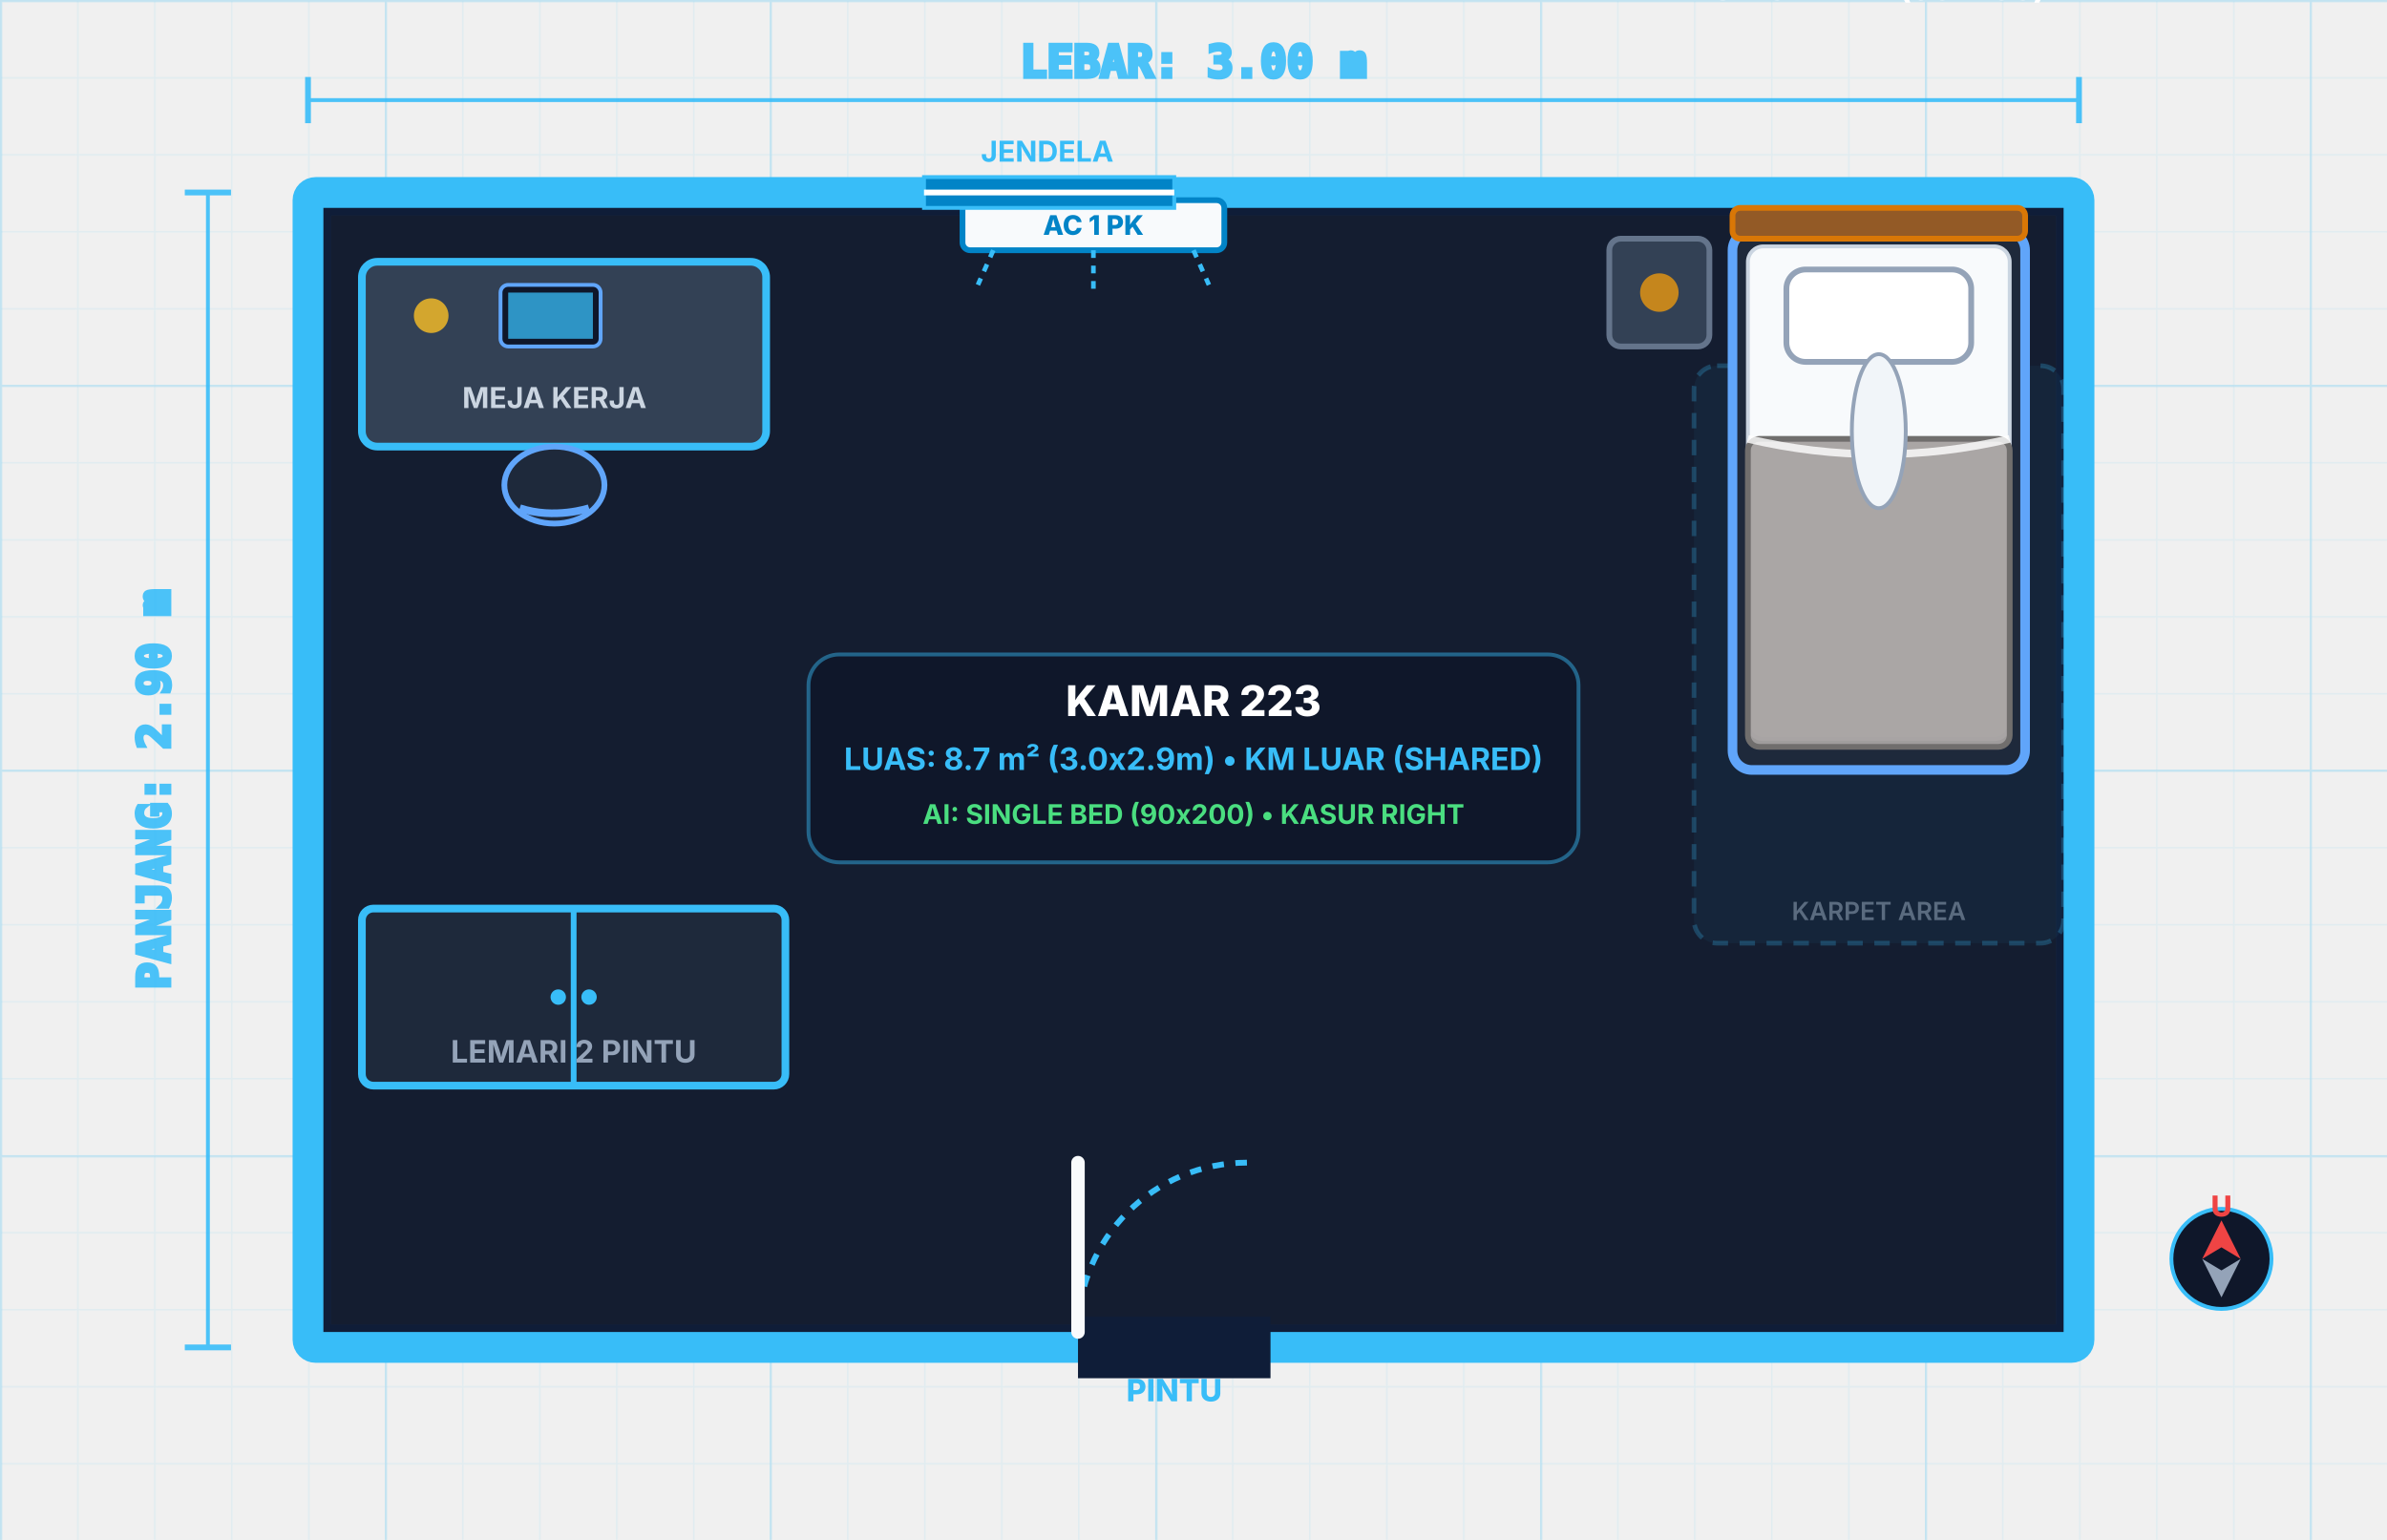
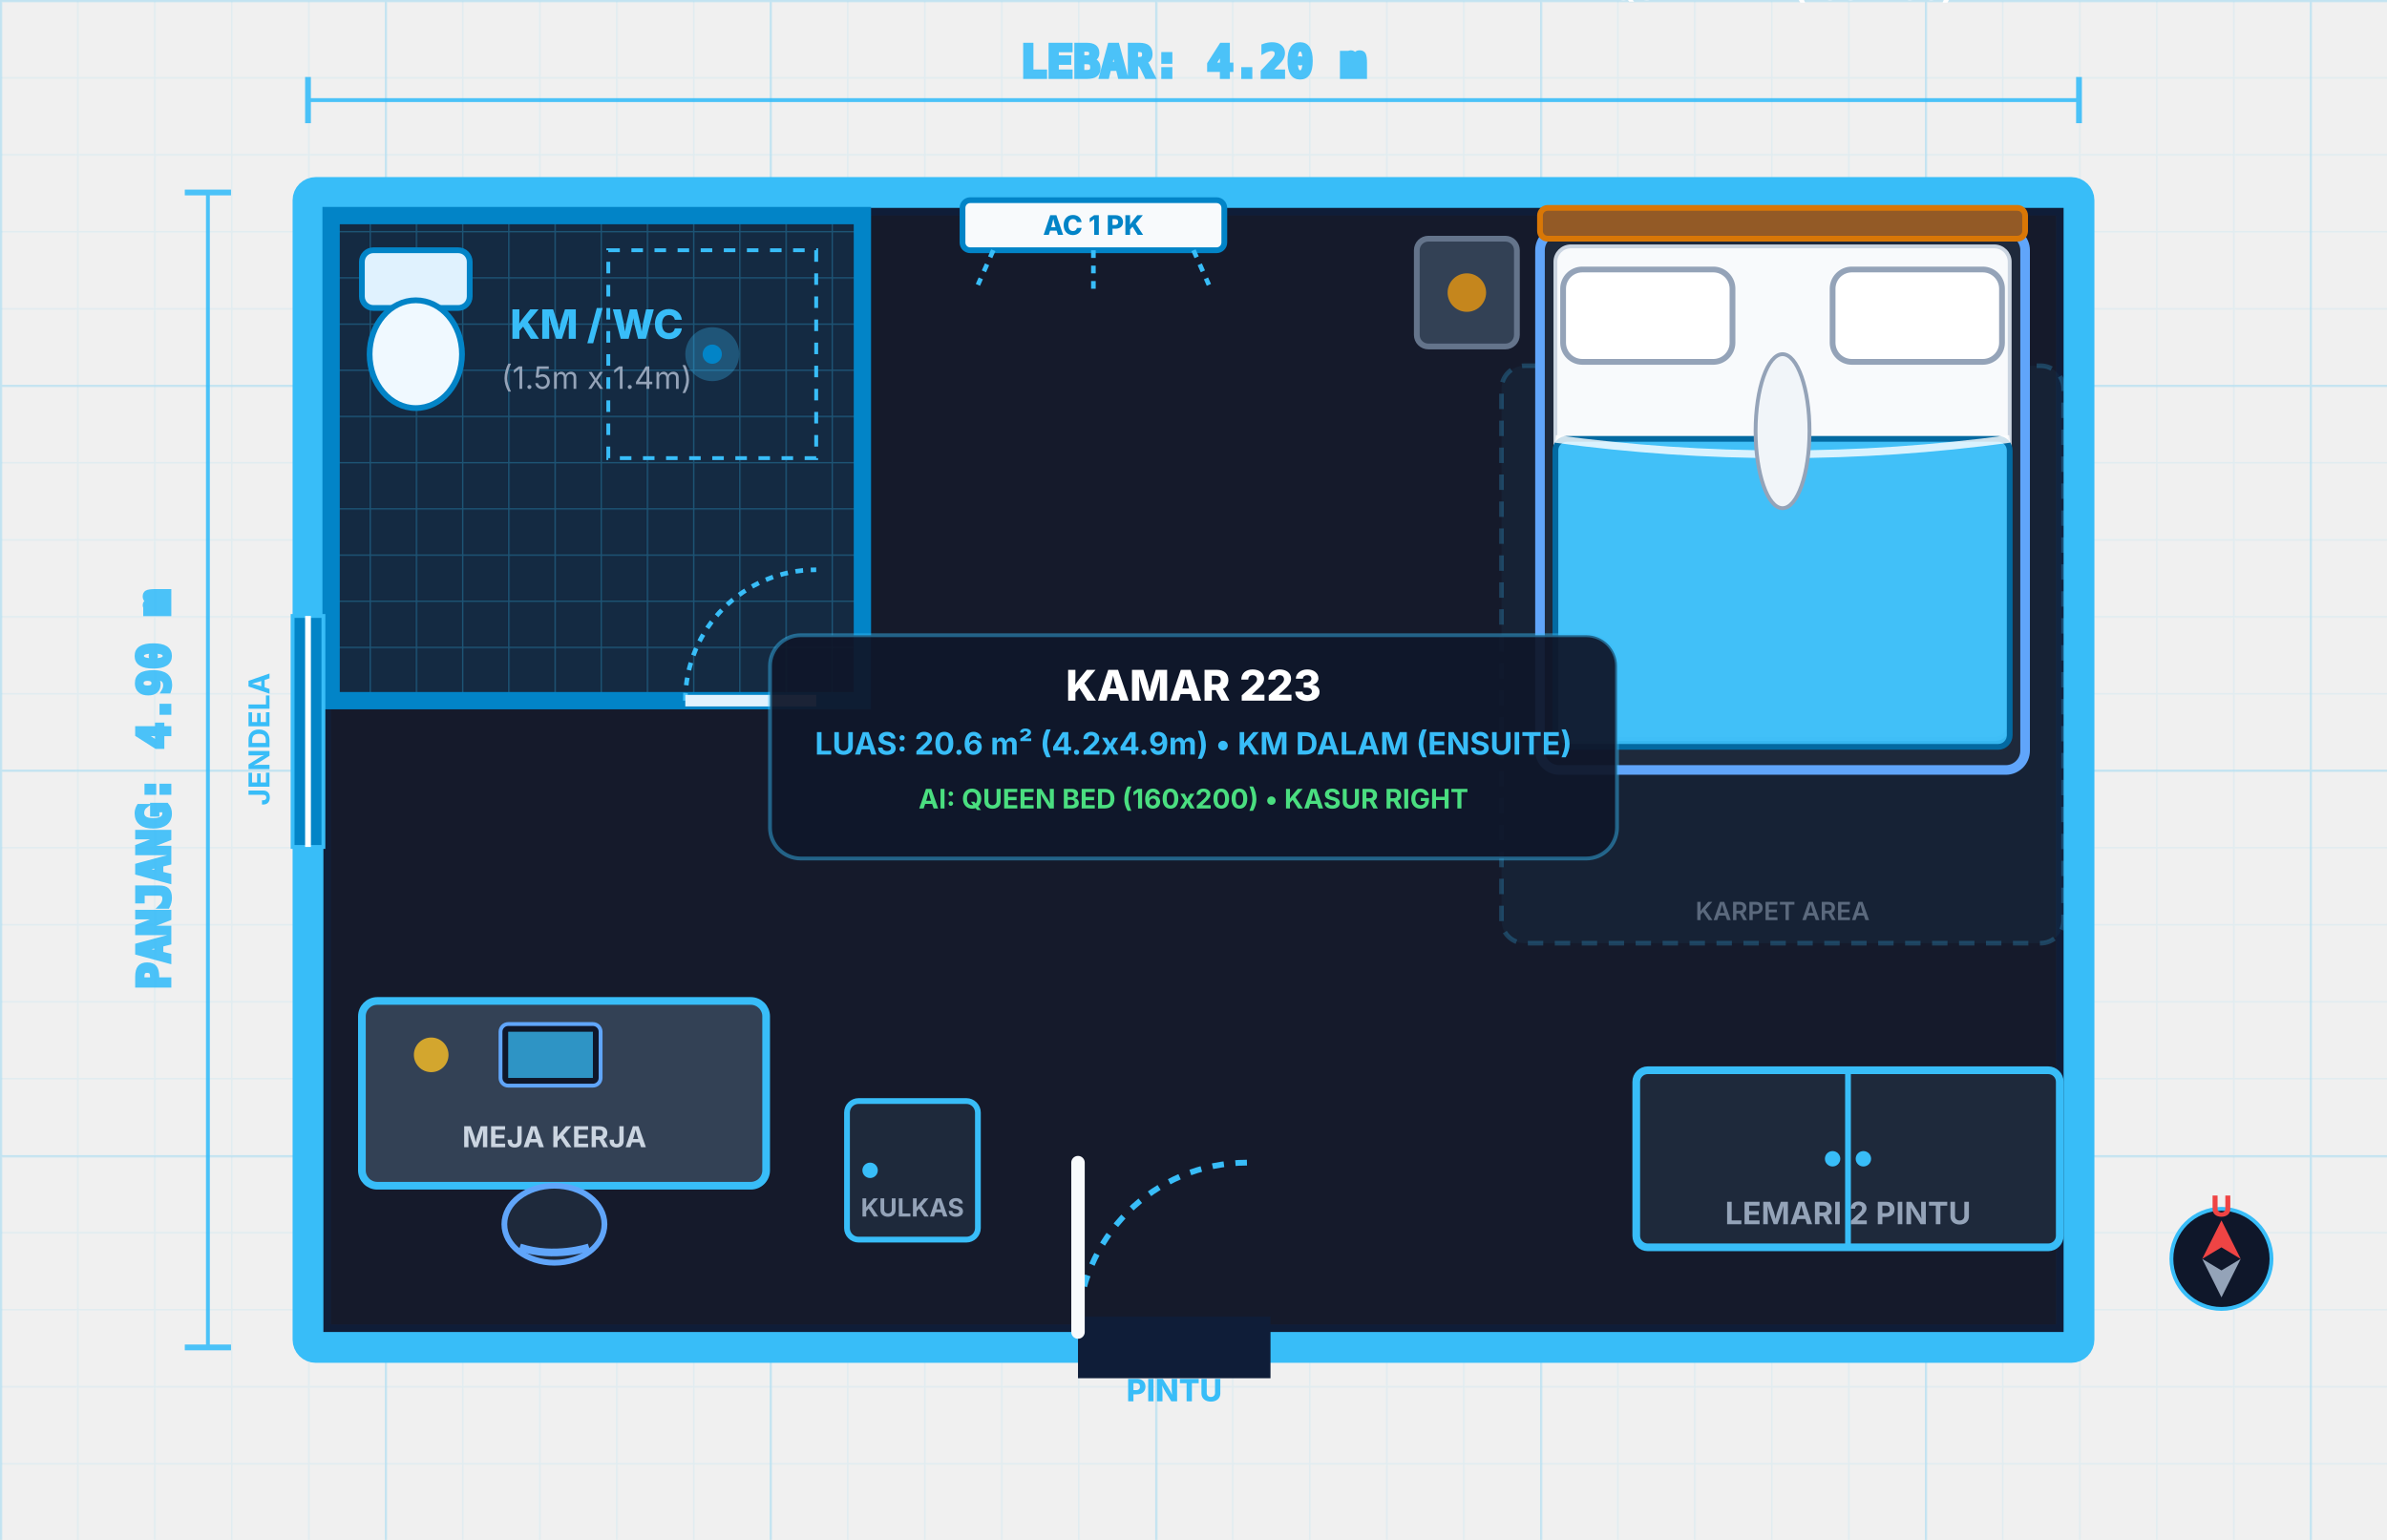
<svg xmlns="http://www.w3.org/2000/svg" viewBox="0 0 620 400" width="100%" height="100%" style="background:#0b1329; border-radius:12px; font-family:'Inter',system-ui,sans-serif;">
  <defs>
    <pattern id="grid_s_73" width="20" height="20" patternUnits="userSpaceOnUse">
      <path d="M 20 0 L 0 0 0 20" fill="none" stroke="rgba(56, 189, 248, 0.08)" stroke-width="0.8" />
    </pattern>
    <pattern id="grid_m_73" width="100" height="100" patternUnits="userSpaceOnUse">
      <path d="M 100 0 L 0 0 0 100" fill="none" stroke="rgba(56, 189, 248, 0.18)" stroke-width="1.2" />
    </pattern>
    <pattern id="tile_73" width="12" height="12" patternUnits="userSpaceOnUse">
      <rect width="12" height="12" fill="rgba(14, 165, 233, 0.12)" />
      <path d="M 12 0 L 0 0 0 12" fill="none" stroke="rgba(56, 189, 248, 0.28)" stroke-width="0.7" />
    </pattern>
+     <filter id="unsure_blur_73" x="-20%" y="-20%" width="140%" height="140%">
+       <feGaussianBlur stdDeviation="3.8" />
+     </filter>
+     <pattern id="unsure_hatch_73" width="8" height="8" patternTransform="rotate(45 0 0)" patternUnits="userSpaceOnUse">
+       <line x1="0" y1="0" x2="0" y2="8" stroke="rgba(148, 163, 184, 0.35)" stroke-width="1.2" stroke-dasharray="2 2" />
+     </pattern>
  </defs>
  <rect width="620" height="400" fill="url(#grid_s_73)" />
  <rect width="620" height="400" fill="url(#grid_m_73)" />
  <g stroke="#38bdf8" stroke-width="1" opacity="0.9">
    <line x1="80" y1="26" x2="540" y2="26" />
    <line x1="80" y1="20" x2="80" y2="32" stroke-width="1.5" />
    <line x1="540" y1="20" x2="540" y2="32" stroke-width="1.5" />
    <text x="310" y="20" fill="#38bdf8" font-size="11.5" font-weight="700" text-anchor="middle" font-family="monospace">
-       LEBAR: 3.00 m
+       LEBAR: 4.20 m
    </text>
  </g>
  <g stroke="#38bdf8" stroke-width="1" opacity="0.9">
    <line x1="54" y1="50" x2="54" y2="350" />
    <line x1="48" y1="50" x2="60" y2="50" stroke-width="1.5" />
    <line x1="48" y1="350" x2="60" y2="350" stroke-width="1.5" />
    <text x="44" y="205" fill="#38bdf8" font-size="11.5" font-weight="700" text-anchor="middle" font-family="monospace" transform="rotate(-90 44 205)">
-       PANJANG: 2.90 m
+       PANJANG: 4.90 m
    </text>
  </g>
  <rect x="80" y="50" width="460" height="300" fill="#0f1d38" stroke="#38bdf8" stroke-width="8" rx="2" />
-   <rect x="86" y="56" width="448" height="288" fill="#727373" opacity="0.22" />
+   <rect x="86" y="56" width="448" height="288" fill="#78350f" opacity="0.22" />
  <rect x="86" y="56" width="448" height="288" fill="rgba(15, 23, 42, 0.75)" />
  <g>
-     <rect x="440" y="95" width="96" height="150" rx="6" fill="rgba(56, 189, 248, 0.05)" stroke="rgba(56, 189, 248, 0.25)" stroke-width="1.2" stroke-dasharray="4 3" />
-     <text x="488.0" y="239" fill="rgba(148, 163, 184, 0.55)" font-size="6.5" font-weight="600" text-anchor="middle">KARPET AREA</text>
+     <rect x="86" y="56" width="138" height="126" fill="url(#tile_73)" stroke="#0284c7" stroke-width="4.5" />
+     <text x="155" y="88" fill="#38bdf8" font-size="10.5" font-weight="800" text-anchor="middle">KM / WC</text>
+     <text x="155" y="101" fill="#94a3b8" font-size="8" text-anchor="middle">(1.5m x 1.4m)</text>
+     <rect x="94" y="65" width="28" height="15" rx="3" fill="#e0f2fe" stroke="#0284c7" stroke-width="1.5" />
+     <ellipse cx="108" cy="92" rx="12" ry="14" fill="#f0f9ff" stroke="#0284c7" stroke-width="1.5" />
+     <rect x="158" y="65" width="54" height="54" fill="none" stroke="#38bdf8" stroke-width="1" stroke-dasharray="3 3" />
+     <circle cx="185" cy="92" r="7" fill="#38bdf8" opacity="0.3" />
+     <circle cx="185" cy="92" r="2.5" fill="#0284c7" />
+     <path d="M 178 182 A 34 34 0 0 1 212 148" fill="none" stroke="#38bdf8" stroke-width="1.2" stroke-dasharray="2 2" />
+     <line x1="178" y1="182" x2="212" y2="182" stroke="#e0f2fe" stroke-width="3" />
  </g>
  <g>
-     <rect x="450" y="60" width="76" height="140" rx="5" fill="#1e293b" stroke="#60a5fa" stroke-width="2.5" />
-     <rect x="450" y="54" width="76" height="8" rx="2" fill="#935a26" stroke="#d97706" stroke-width="1.5" />
-     <rect x="454" y="64" width="68" height="128" rx="4" fill="#f8fafc" stroke="#cbd5e1" stroke-width="1" />
-     <rect x="454" y="114" width="68" height="80" rx="3" fill="#a6a2a1" stroke="#706e6d" stroke-width="1.5" fill-opacity="0.95" />
-     <path d="M 454 114 Q 488.0 122 522 114" fill="none" stroke="#ffffff" stroke-width="2" opacity="0.8" />
-     <rect x="464.0" y="70" width="48" height="24" rx="5" fill="#ffffff" stroke="#94a3b8" stroke-width="1.5" />
-     <ellipse cx="488.0" cy="112" rx="7" ry="20" fill="#f1f5f9" stroke="#94a3b8" stroke-width="1" />
-     <text x="488.0" cy="160" fill="#ffffff" font-size="8" font-weight="800" text-anchor="middle">SINGLE BED (90x200)</text>
-   </g>
-   <rect x="418" y="62" width="26" height="28" rx="3" fill="#334155" stroke="#64748b" stroke-width="1.5" />
-   <circle cx="431" cy="76" r="5" fill="#f59e0b" opacity="0.75" />
-   <g>
-     <rect x="94" y="236" width="110" height="46" rx="3" fill="#1e293b" stroke="#38bdf8" stroke-width="2" />
-     <line x1="149" y1="236" x2="149" y2="282" stroke="#38bdf8" stroke-width="1.5" />
-     <circle cx="145" cy="259" r="2" fill="#38bdf8" />
-     <circle cx="153" cy="259" r="2" fill="#38bdf8" />
-     <text x="149" y="276" fill="#94a3b8" font-size="8" font-weight="700" text-anchor="middle">LEMARI 2 PINTU</text>
+     <rect x="390" y="95" width="146" height="150" rx="6" fill="rgba(56, 189, 248, 0.05)" stroke="rgba(56, 189, 248, 0.25)" stroke-width="1.2" stroke-dasharray="4 3" />
+     <text x="463.0" y="239" fill="rgba(148, 163, 184, 0.55)" font-size="6.5" font-weight="600" text-anchor="middle">KARPET AREA</text>
  </g>
  <g>
-     <rect x="94" y="68" width="105" height="48" rx="4" fill="#334155" stroke="#38bdf8" stroke-width="2" />
-     <rect x="130" y="74" width="26" height="16" rx="2" fill="#0f172a" stroke="#60a5fa" stroke-width="1" />
-     <rect x="132" y="76" width="22" height="12" fill="#38bdf8" opacity="0.75" />
-     <circle cx="112" cy="82" r="4.5" fill="#fbbf24" opacity="0.8" />
-     <ellipse cx="144" cy="126" rx="13" ry="10" fill="#1e293b" stroke="#60a5fa" stroke-width="1.5" />
-     <path d="M 135 132 C 144 135 153 132 153 132" stroke="#60a5fa" stroke-width="2" fill="none" />
-     <text x="144" y="106" fill="#cbd5e1" font-size="7.5" font-weight="700" text-anchor="middle">MEJA KERJA</text>
+     <rect x="400" y="60" width="126" height="140" rx="5" fill="#1e293b" stroke="#60a5fa" stroke-width="2.5" />
+     <rect x="400" y="54" width="126" height="8" rx="2" fill="#935a26" stroke="#d97706" stroke-width="1.5" />
+     <rect x="404" y="64" width="118" height="128" rx="4" fill="#f8fafc" stroke="#cbd5e1" stroke-width="1" />
+     <rect x="404" y="114" width="118" height="80" rx="3" fill="#38bdf8" stroke="#0369a1" stroke-width="1.5" fill-opacity="0.95" />
+     <path d="M 404 114 Q 463.0 122 522 114" fill="none" stroke="#ffffff" stroke-width="2" opacity="0.8" />
+     <rect x="406" y="70" width="44" height="24" rx="5" fill="#ffffff" stroke="#94a3b8" stroke-width="1.5" />
+     <rect x="476" y="70" width="44" height="24" rx="5" fill="#ffffff" stroke="#94a3b8" stroke-width="1.5" />
+     <ellipse cx="463.0" cy="112" rx="7" ry="20" fill="#f1f5f9" stroke="#94a3b8" stroke-width="1" />
+     <text x="463.0" cy="160" fill="#ffffff" font-size="8" font-weight="800" text-anchor="middle">QUEEN BED (160x200)</text>
+   </g>
+   <rect x="368" y="62" width="26" height="28" rx="3" fill="#334155" stroke="#64748b" stroke-width="1.5" />
+   <circle cx="381" cy="76" r="5" fill="#f59e0b" opacity="0.75" />
+   <g>
+     <rect x="425" y="278" width="110" height="46" rx="3" fill="#1e293b" stroke="#38bdf8" stroke-width="2" />
+     <line x1="480" y1="278" x2="480" y2="324" stroke="#38bdf8" stroke-width="1.5" />
+     <circle cx="476" cy="301" r="2" fill="#38bdf8" />
+     <circle cx="484" cy="301" r="2" fill="#38bdf8" />
+     <text x="480" y="318" fill="#94a3b8" font-size="8" font-weight="700" text-anchor="middle">LEMARI 2 PINTU</text>
+   </g>
+   <g>
+     <rect x="94" y="260" width="105" height="48" rx="4" fill="#334155" stroke="#38bdf8" stroke-width="2" />
+     <rect x="130" y="266" width="26" height="16" rx="2" fill="#0f172a" stroke="#60a5fa" stroke-width="1" />
+     <rect x="132" y="268" width="22" height="12" fill="#38bdf8" opacity="0.75" />
+     <circle cx="112" cy="274" r="4.5" fill="#fbbf24" opacity="0.8" />
+     <ellipse cx="144" cy="318" rx="13" ry="10" fill="#1e293b" stroke="#60a5fa" stroke-width="1.5" />
+     <path d="M 135 324 C 144 327 153 324 153 324" stroke="#60a5fa" stroke-width="2" fill="none" />
+     <text x="144" y="298" fill="#cbd5e1" font-size="7.5" font-weight="700" text-anchor="middle">MEJA KERJA</text>
  </g>
  <g>
    <rect x="250" y="52" width="68" height="13" rx="2" fill="#f8fafc" stroke="#0284c7" stroke-width="1.5" />
    <path d="M 258 65 L 254 74" stroke="#38bdf8" stroke-width="1.2" stroke-dasharray="2 2" />
    <path d="M 284 65 L 284 76" stroke="#38bdf8" stroke-width="1.2" stroke-dasharray="2 2" />
    <path d="M 310 65 L 314 74" stroke="#38bdf8" stroke-width="1.2" stroke-dasharray="2 2" />
    <text x="284" y="61" fill="#0284c7" font-size="7" font-weight="800" text-anchor="middle">AC 1 PK</text>
  </g>
  <g>
-     <rect x="240" y="46" width="65" height="8" fill="#0284c7" stroke="#38bdf8" stroke-width="1" />
-     <line x1="240" y1="50" x2="305" y2="50" stroke="#ffffff" stroke-width="1.5" />
-     <text x="272" y="42" fill="#38bdf8" font-size="7.5" font-weight="700" text-anchor="middle">JENDELA</text>
+     <rect x="220" y="286" width="34" height="36" rx="3" fill="#1e293b" stroke="#38bdf8" stroke-width="1.5" />
+     <circle cx="226" cy="304" r="2" fill="#38bdf8" />
+     <text x="237" y="316" fill="#94a3b8" font-size="6.5" font-weight="700" text-anchor="middle">KULKAS</text>
+   </g>
+   <g>
+     <rect x="76" y="160" width="8" height="60" fill="#0284c7" stroke="#38bdf8" stroke-width="1" />
+     <line x1="80" y1="160" x2="80" y2="220" stroke="#ffffff" stroke-width="1.5" />
+     <text x="70" y="192" fill="#38bdf8" font-size="7.5" font-weight="700" text-anchor="middle" transform="rotate(-90 70 192)">JENDELA</text>
  </g>
  <g>
    <rect x="280" y="342" width="50" height="16" fill="#0f1d38" />
    <path d="M 280 346 A 44 44 0 0 1 324 302" fill="none" stroke="#38bdf8" stroke-width="1.5" stroke-dasharray="3 3" />
    <line x1="280" y1="346" x2="280" y2="302" stroke="#f8fafc" stroke-width="3.5" stroke-linecap="round" />
    <text x="305" y="364" fill="#38bdf8" font-size="8" font-weight="800" text-anchor="middle">PINTU</text>
  </g>
  <g>
-     <rect x="210" y="170" width="200" height="54" rx="8" fill="rgba(15, 23, 42, 0.94)" stroke="rgba(56, 189, 248, 0.45)" stroke-width="1" />
-     <text x="310" y="186" fill="#ffffff" font-size="11" font-weight="800" text-anchor="middle">KAMAR 223</text>
-     <text x="310" y="200" fill="#38bdf8" font-size="8" font-weight="700" text-anchor="middle">LUAS: 8.7 m² (3.0x2.9m) • KM LUAR (SHARED)</text>
-     <text x="310" y="214" fill="#4ade80" font-size="7" font-weight="700" text-anchor="middle">AI: SINGLE BED (90x200) • KASUR RIGHT</text>
+     <rect x="200" y="165" width="220" height="58" rx="8" fill="rgba(15, 23, 42, 0.94)" stroke="rgba(56, 189, 248, 0.45)" stroke-width="1" />
+     <text x="310" y="182" fill="#ffffff" font-size="11" font-weight="800" text-anchor="middle">KAMAR 223</text>
+     <text x="310" y="196" fill="#38bdf8" font-size="8" font-weight="700" text-anchor="middle">LUAS: 20.6 m² (4.2x4.9m) • KM DALAM (ENSUITE)</text>
+     <text x="310" y="210" fill="#4ade80" font-size="7" font-weight="700" text-anchor="middle">AI: QUEEN BED (160x200) • KASUR RIGHT</text>
  </g>
  <g transform="translate(562, 312)">
    <circle cx="15" cy="15" r="13" fill="#0f172a" stroke="#38bdf8" stroke-width="1" />
    <path d="M 15 5 L 20 15 L 15 12 L 10 15 Z" fill="#ef4444" />
    <path d="M 15 25 L 20 15 L 15 18 L 10 15 Z" fill="#94a3b8" />
    <text x="15" y="4" fill="#ef4444" font-size="7.5" font-weight="800" text-anchor="middle">U</text>
  </g>
</svg>
